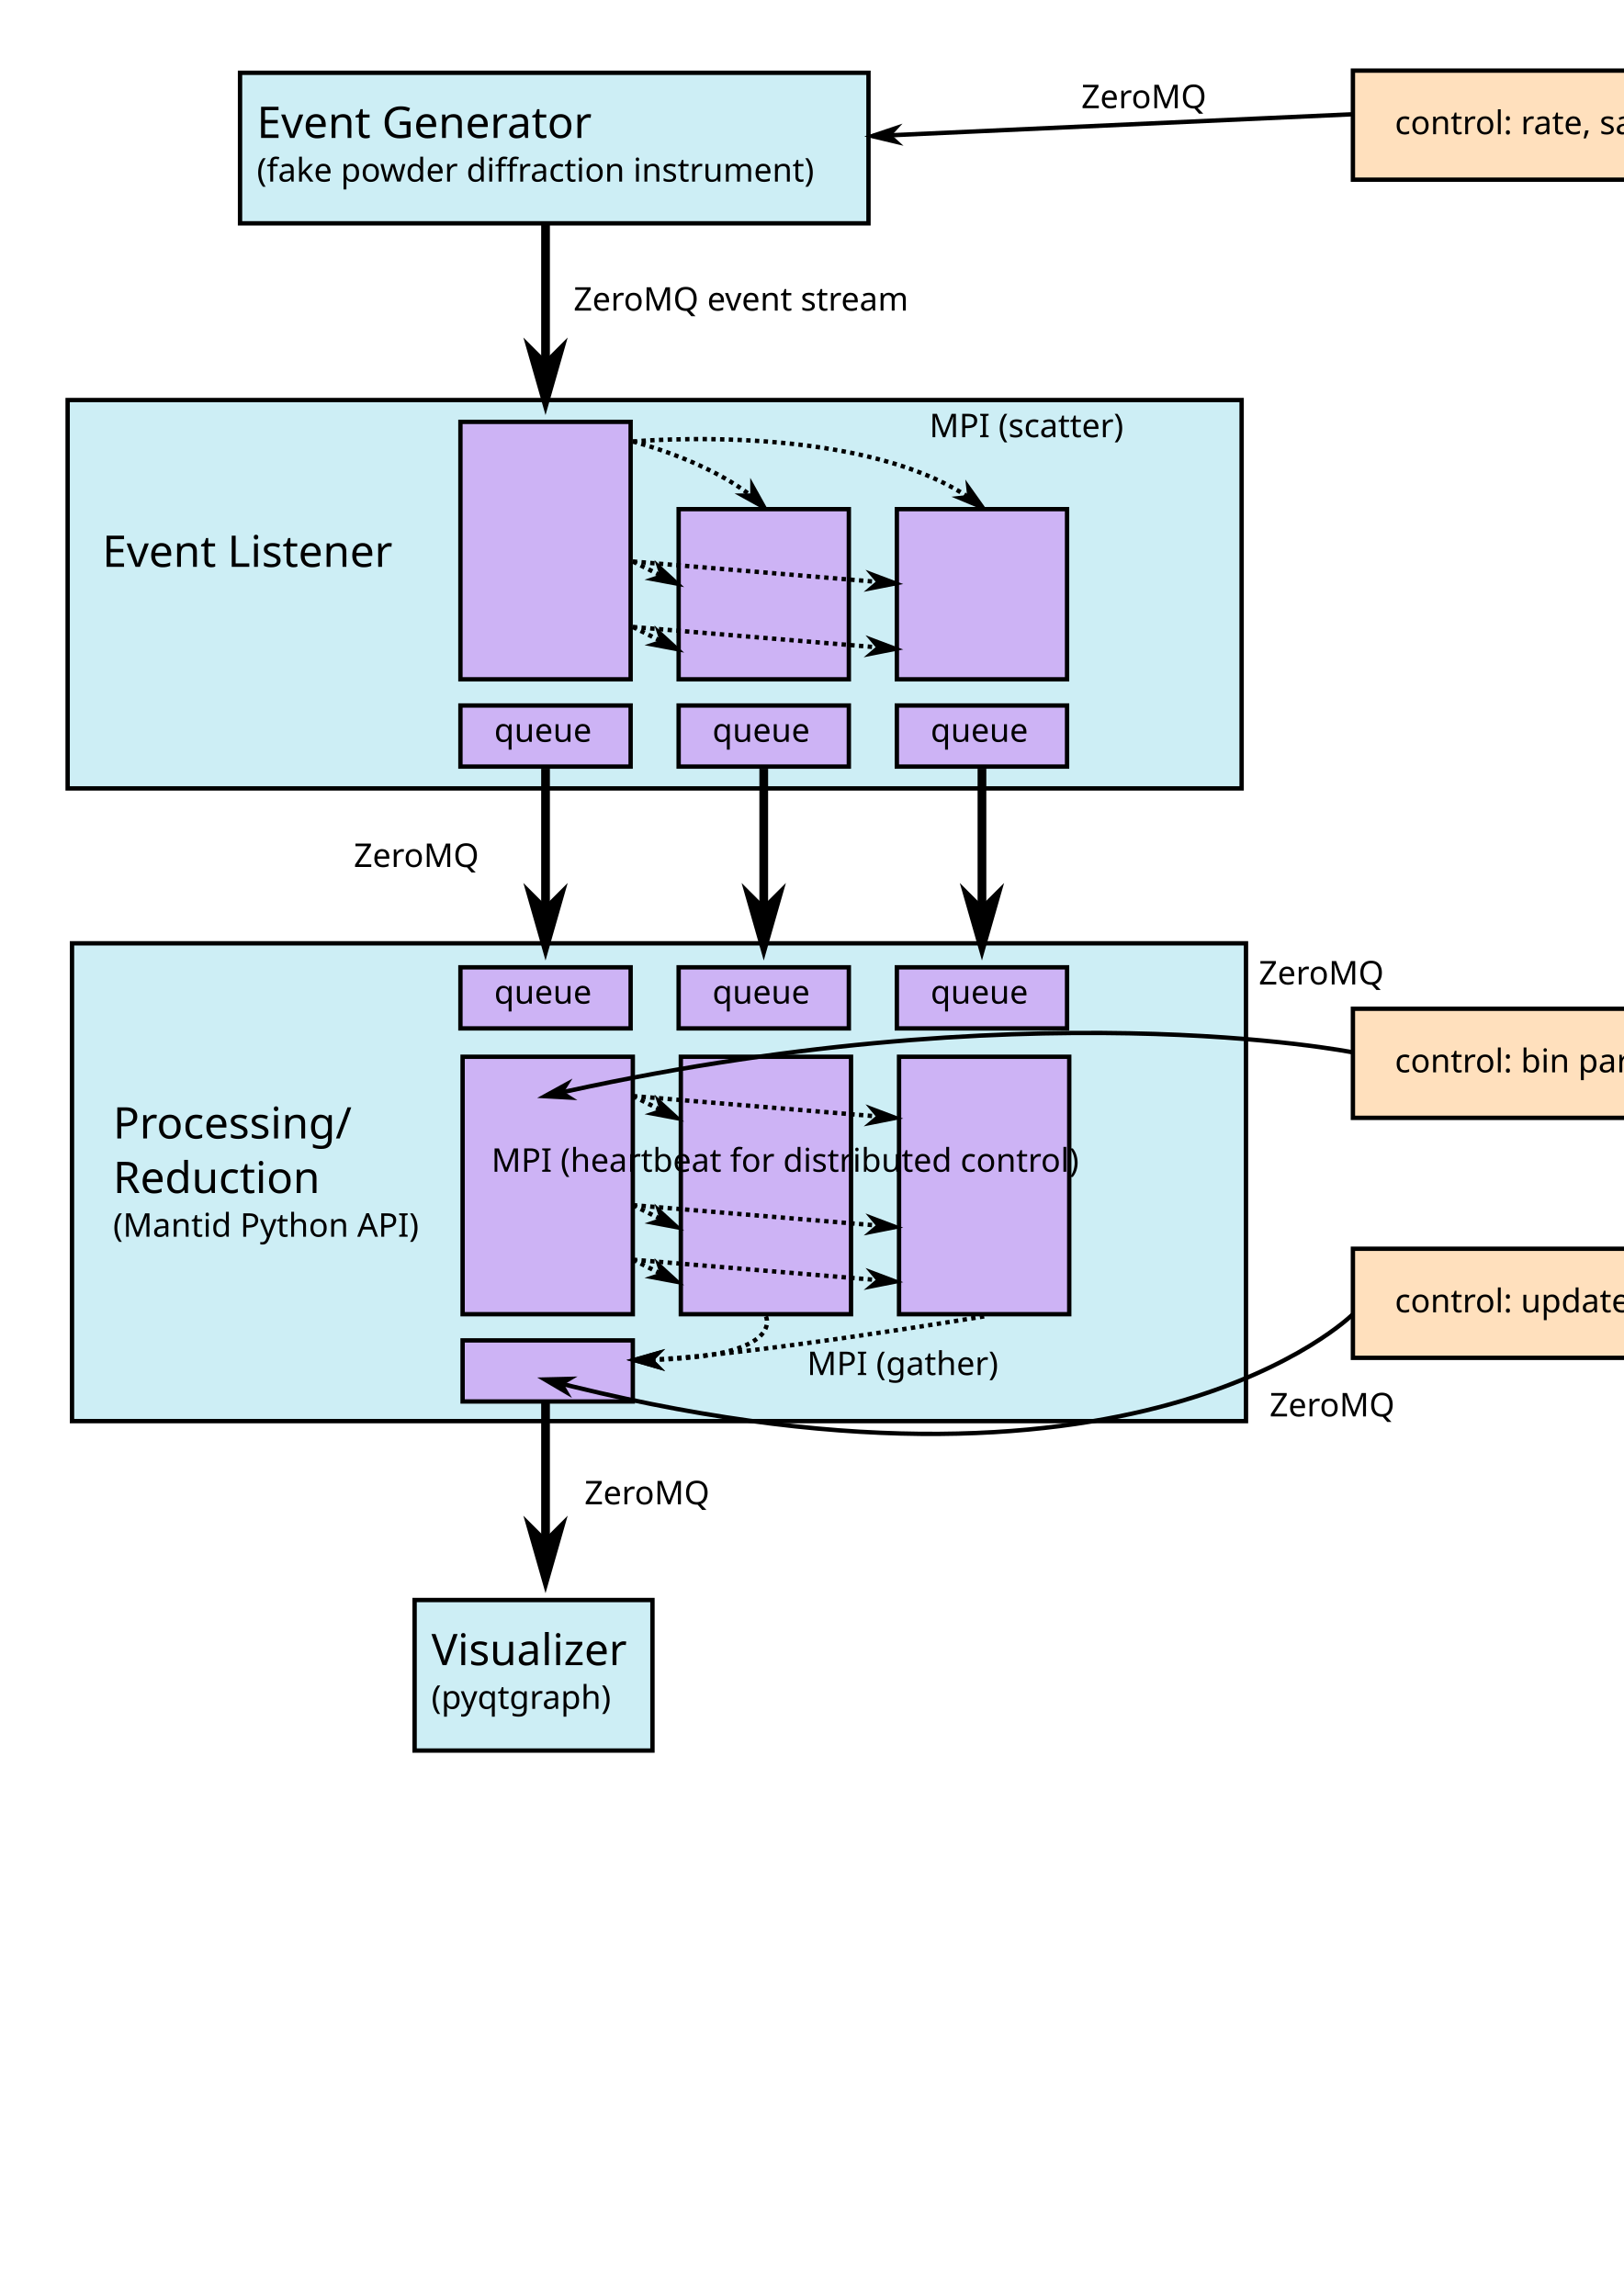
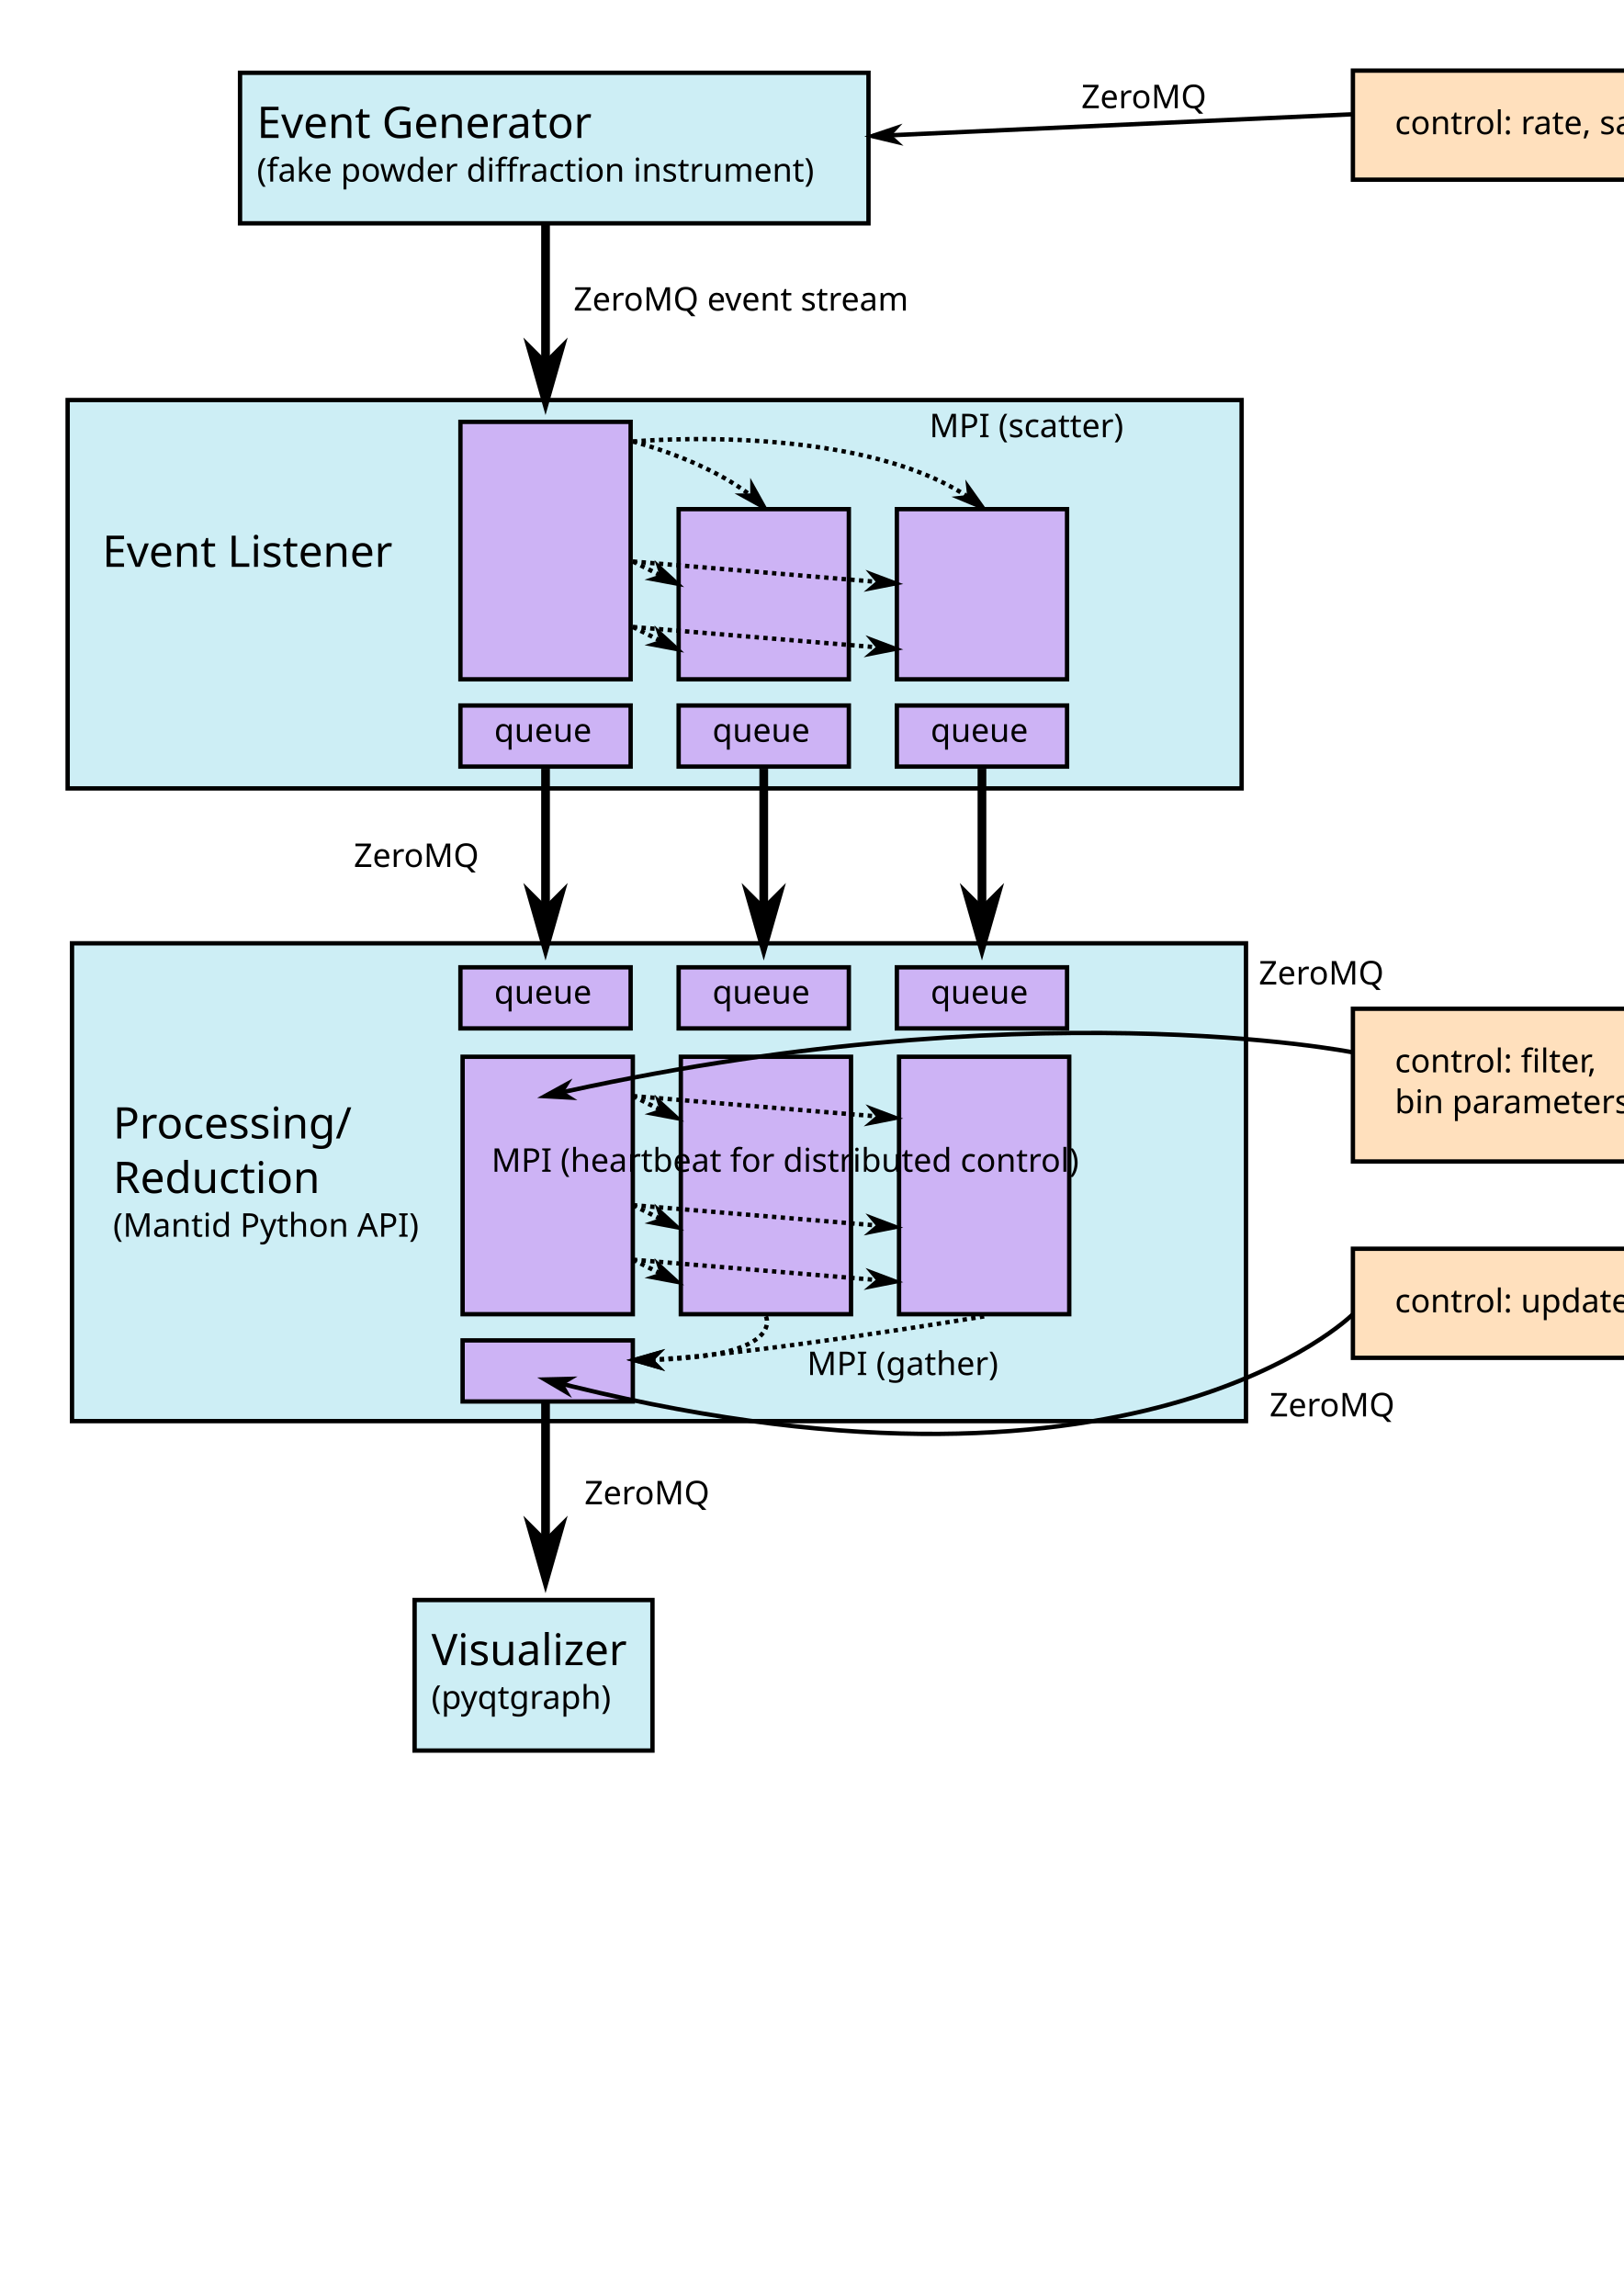
<svg xmlns="http://www.w3.org/2000/svg" width="210mm" height="297mm" viewBox="0 0 744.094 1052.362" id="svg2" version="1.1">
  <defs id="defs4">
    <marker style="overflow:visible;" id="marker9893" refX="0.0" refY="0.0" orient="auto">
      <path transform="scale(0.4) rotate(180) translate(10,0)" style="fill-rule:evenodd;stroke:#000000;stroke-width:1pt;stroke-opacity:1;fill:#000000;fill-opacity:1" d="M 0.0,0.0 L 5.0,-5.0 L -12.5,0.0 L 5.0,5.0 L 0.0,0.0 z " id="path9895" />
    </marker>
    <marker orient="auto" refY="0.0" refX="0.0" id="marker9755" style="overflow:visible;">
      <path id="path9757" d="M 0.0,0.0 L 5.0,-5.0 L -12.5,0.0 L 5.0,5.0 L 0.0,0.0 z " style="fill-rule:evenodd;stroke:#000000;stroke-width:1pt;stroke-opacity:1;fill:#000000;fill-opacity:1" transform="scale(0.4) rotate(180) translate(10,0)" />
    </marker>
    <marker style="overflow:visible;" id="marker8957" refX="0.0" refY="0.0" orient="auto">
      <path transform="scale(0.4) rotate(180) translate(10,0)" style="fill-rule:evenodd;stroke:#000000;stroke-width:1pt;stroke-opacity:1;fill:#000000;fill-opacity:1" d="M 0.0,0.0 L 5.0,-5.0 L -12.5,0.0 L 5.0,5.0 L 0.0,0.0 z " id="path8959" />
    </marker>
    <marker orient="auto" refY="0.0" refX="0.0" id="marker8469" style="overflow:visible;">
      <path id="path8471" d="M 0.0,0.0 L 5.0,-5.0 L -12.5,0.0 L 5.0,5.0 L 0.0,0.0 z " style="fill-rule:evenodd;stroke:#000000;stroke-width:1pt;stroke-opacity:1;fill:#000000;fill-opacity:1" transform="scale(0.4) rotate(180) translate(10,0)" />
    </marker>
    <marker style="overflow:visible;" id="marker7251" refX="0.0" refY="0.0" orient="auto">
      <path transform="scale(0.4) rotate(180) translate(10,0)" style="fill-rule:evenodd;stroke:#000000;stroke-width:1pt;stroke-opacity:1;fill:#000000;fill-opacity:1" d="M 0.0,0.0 L 5.0,-5.0 L -12.5,0.0 L 5.0,5.0 L 0.0,0.0 z " id="path7253" />
    </marker>
    <marker orient="auto" refY="0.0" refX="0.0" id="marker4828" style="overflow:visible;">
      <path id="path4830" d="M 0.0,0.0 L 5.0,-5.0 L -12.5,0.0 L 5.0,5.0 L 0.0,0.0 z " style="fill-rule:evenodd;stroke:#000000;stroke-width:1pt;stroke-opacity:1;fill:#000000;fill-opacity:1" transform="scale(0.4) rotate(180) translate(10,0)" />
    </marker>
    <marker style="overflow:visible;" id="marker4726" refX="0.0" refY="0.0" orient="auto">
      <path transform="scale(0.4) rotate(180) translate(10,0)" style="fill-rule:evenodd;stroke:#000000;stroke-width:1pt;stroke-opacity:1;fill:#000000;fill-opacity:1" d="M 0.0,0.0 L 5.0,-5.0 L -12.5,0.0 L 5.0,5.0 L 0.0,0.0 z " id="path4728" />
    </marker>
    <marker orient="auto" refY="0.0" refX="0.0" id="marker4624" style="overflow:visible;">
      <path id="path4626" d="M 0.0,0.0 L 5.0,-5.0 L -12.5,0.0 L 5.0,5.0 L 0.0,0.0 z " style="fill-rule:evenodd;stroke:#000000;stroke-width:1pt;stroke-opacity:1;fill:#000000;fill-opacity:1" transform="scale(0.4) rotate(180) translate(10,0)" />
    </marker>
    <marker style="overflow:visible;" id="marker4294" refX="0.0" refY="0.0" orient="auto">
      <path transform="scale(0.4) rotate(180) translate(10,0)" style="fill-rule:evenodd;stroke:#000000;stroke-width:1pt;stroke-opacity:1;fill:#000000;fill-opacity:1" d="M 0.0,0.0 L 5.0,-5.0 L -12.5,0.0 L 5.0,5.0 L 0.0,0.0 z " id="path4296" />
    </marker>
    <marker orient="auto" refY="0.0" refX="0.0" id="marker5984" style="overflow:visible;">
      <path id="path5986" d="M 0.0,0.0 L 5.0,-5.0 L -12.5,0.0 L 5.0,5.0 L 0.0,0.0 z " style="fill-rule:evenodd;stroke:#000000;stroke-width:1pt;stroke-opacity:1;fill:#000000;fill-opacity:1" transform="scale(0.4) rotate(180) translate(10,0)" />
    </marker>
    <marker style="overflow:visible;" id="marker5540" refX="0.0" refY="0.0" orient="auto">
      <path transform="scale(0.4) rotate(180) translate(10,0)" style="fill-rule:evenodd;stroke:#000000;stroke-width:1pt;stroke-opacity:1;fill:#000000;fill-opacity:1" d="M 0.0,0.0 L 5.0,-5.0 L -12.5,0.0 L 5.0,5.0 L 0.0,0.0 z " id="path5542" />
    </marker>
    <marker orient="auto" refY="0.0" refX="0.0" id="Arrow1Mstart" style="overflow:visible">
      <path id="path5198" d="M 0.0,0.0 L 5.0,-5.0 L -12.5,0.0 L 5.0,5.0 L 0.0,0.0 z " style="fill-rule:evenodd;stroke:#000000;stroke-width:1.0pt" transform="scale(0.4) translate(10,0)" />
    </marker>
    <marker style="overflow:visible;" id="marker12735" refX="0.0" refY="0.0" orient="auto">
      <path transform="scale(0.4) rotate(180) translate(10,0)" style="fill-rule:evenodd;stroke:#000000;stroke-width:1pt;stroke-opacity:1;fill:#000000;fill-opacity:1" d="M 0.0,0.0 L 5.0,-5.0 L -12.5,0.0 L 5.0,5.0 L 0.0,0.0 z " id="path12737" />
    </marker>
    <marker orient="auto" refY="0.0" refX="0.0" id="marker12653" style="overflow:visible">
      <path id="path12655" d="M 0.0,0.0 L 5.0,-5.0 L -12.5,0.0 L 5.0,5.0 L 0.0,0.0 z " style="fill-rule:evenodd;stroke:#000000;stroke-width:1pt;stroke-opacity:1;fill:#000000;fill-opacity:1" transform="scale(0.4) translate(10,0)" />
    </marker>
    <marker orient="auto" refY="0.0" refX="0.0" id="marker11587" style="overflow:visible;">
      <path id="path11589" d="M 0.0,0.0 L 5.0,-5.0 L -12.5,0.0 L 5.0,5.0 L 0.0,0.0 z " style="fill-rule:evenodd;stroke:#000000;stroke-width:1pt;stroke-opacity:1;fill:#000000;fill-opacity:1" transform="scale(0.4) rotate(180) translate(10,0)" />
    </marker>
    <marker style="overflow:visible;" id="marker11535" refX="0.0" refY="0.0" orient="auto">
      <path transform="scale(0.4) rotate(180) translate(10,0)" style="fill-rule:evenodd;stroke:#000000;stroke-width:1pt;stroke-opacity:1;fill:#000000;fill-opacity:1" d="M 0.0,0.0 L 5.0,-5.0 L -12.5,0.0 L 5.0,5.0 L 0.0,0.0 z " id="path11537" />
    </marker>
    <marker style="overflow:visible;" id="marker8217" refX="0.0" refY="0.0" orient="auto">
      <path transform="scale(0.4) rotate(180) translate(10,0)" style="fill-rule:evenodd;stroke:#000000;stroke-width:1pt;stroke-opacity:1;fill:#000000;fill-opacity:1" d="M 0.0,0.0 L 5.0,-5.0 L -12.5,0.0 L 5.0,5.0 L 0.0,0.0 z " id="path8219" />
    </marker>
    <marker orient="auto" refY="0.0" refX="0.0" id="marker5313" style="overflow:visible;">
      <path id="path5315" d="M 0.0,0.0 L 5.0,-5.0 L -12.5,0.0 L 5.0,5.0 L 0.0,0.0 z " style="fill-rule:evenodd;stroke:#000000;stroke-width:1pt;stroke-opacity:1;fill:#000000;fill-opacity:1" transform="scale(0.4) rotate(180) translate(10,0)" />
    </marker>
    <marker orient="auto" refY="0.0" refX="0.0" id="marker4659" style="overflow:visible;">
      <path id="path4661" d="M 0.0,0.0 L 5.0,-5.0 L -12.5,0.0 L 5.0,5.0 L 0.0,0.0 z " style="fill-rule:evenodd;stroke:#000000;stroke-width:1pt;stroke-opacity:1;fill:#000000;fill-opacity:1" transform="scale(0.4) rotate(180) translate(10,0)" />
    </marker>
    <marker orient="auto" refY="0.0" refX="0.0" id="Arrow1Mend" style="overflow:visible;">
      <path id="path4196" d="M 0.0,0.0 L 5.0,-5.0 L -12.5,0.0 L 5.0,5.0 L 0.0,0.0 z " style="fill-rule:evenodd;stroke:#000000;stroke-width:1pt;stroke-opacity:1;fill:#000000;fill-opacity:1" transform="scale(0.4) rotate(180) translate(10,0)" />
    </marker>
    <marker orient="auto" refY="0.0" refX="0.0" id="Arrow1Lend" style="overflow:visible;">
      <path id="path4190" d="M 0.0,0.0 L 5.0,-5.0 L -12.5,0.0 L 5.0,5.0 L 0.0,0.0 z " style="fill-rule:evenodd;stroke:#000000;stroke-width:1pt;stroke-opacity:1;fill:#000000;fill-opacity:1" transform="scale(0.8) rotate(180) translate(12.5,0)" />
    </marker>
  </defs>
  <g id="layer1">
    <rect y="183.362" x="31" height="178" width="538" id="rect11351" style="fill:#cdeef5;fill-opacity:1;stroke:#000000;stroke-width:2;stroke-miterlimit:4;stroke-dasharray:none;stroke-opacity:1" />
    <g id="g4165" transform="translate(-1,-5.000001)">
      <rect y="38.362" x="111" height="69" width="288" id="rect4157" style="fill:#cdeef5;fill-opacity:1;stroke:#000000;stroke-width:2;stroke-miterlimit:4;stroke-dasharray:none;stroke-opacity:1" />
      <text id="text4159" y="68.216" x="118.715" style="font-style:normal;font-weight:normal;font-size:20px;line-height:125%;font-family:sans-serif;letter-spacing:0px;word-spacing:0px;fill:#000000;fill-opacity:1;stroke:none;stroke-width:1px;stroke-linecap:butt;stroke-linejoin:miter;stroke-opacity:1" xml:space="preserve">
        <tspan y="68.216" x="118.715" id="tspan4161">Event Generator </tspan>
        <tspan style="font-size:15px" id="tspan4163" y="88.232" x="118.715">(fake powder diffraction instrument)</tspan>
      </text>
    </g>
    <text xml:space="preserve" style="font-style:normal;font-weight:normal;font-size:15px;line-height:125%;font-family:sans-serif;letter-spacing:0px;word-spacing:0px;fill:#000000;fill-opacity:1;stroke:none;stroke-width:1px;stroke-linecap:butt;stroke-linejoin:miter;stroke-opacity:1" x="262.857" y="142.362" id="text4489">
      <tspan id="tspan4491" x="262.857" y="142.362">ZeroMQ event stream</tspan>
    </text>
    <rect style="fill:#cdb3f5;fill-opacity:1;stroke:#000000;stroke-width:2;stroke-miterlimit:4;stroke-dasharray:none;stroke-opacity:1" id="rect4493" width="78" height="118" x="211" y="193.362" />
    <text xml:space="preserve" style="font-style:normal;font-weight:normal;font-size:20px;line-height:125%;font-family:sans-serif;letter-spacing:0px;word-spacing:0px;fill:#000000;fill-opacity:1;stroke:none;stroke-width:1px;stroke-linecap:butt;stroke-linejoin:miter;stroke-opacity:1" x="5" y="127.362" id="text4501">
      <tspan id="tspan4503" x="5" y="127.362" />
      <tspan x="5" y="152.362" id="tspan4505" />
    </text>
    <text xml:space="preserve" style="font-style:normal;font-weight:normal;font-size:20px;line-height:125%;font-family:sans-serif;letter-spacing:0px;word-spacing:0px;fill:#000000;fill-opacity:1;stroke:none;stroke-width:1px;stroke-linecap:butt;stroke-linejoin:miter;stroke-opacity:1" x="46.919" y="259.818" id="text4507">
      <tspan id="tspan4509" x="46.919" y="259.818">Event Listener</tspan>
    </text>
    <path id="path4657" d="m 290,202.362 c 0,0 40,10 60,30" style="fill:none;fill-rule:evenodd;stroke:#000000;stroke-width:2;stroke-linecap:butt;stroke-linejoin:miter;stroke-miterlimit:4;stroke-dasharray:2,2;stroke-opacity:1;marker-end:url(#marker4659);stroke-dashoffset:0" />
    <path style="fill:none;fill-rule:evenodd;stroke:#000000;stroke-width:2;stroke-linecap:butt;stroke-linejoin:miter;stroke-miterlimit:4;stroke-dasharray:2,2;stroke-opacity:1;marker-end:url(#marker8217);stroke-dashoffset:0" d="m 290,202.362 c 0,0 110,-10 160,30" id="path8215" />
    <rect y="233.362" x="411" height="78" width="78" id="rect8599" style="fill:#cdb3f5;fill-opacity:1;stroke:#000000;stroke-width:2;stroke-miterlimit:4;stroke-dasharray:none;stroke-opacity:1" />
    <rect style="fill:#cdb3f5;fill-opacity:1;stroke:#000000;stroke-width:2;stroke-miterlimit:4;stroke-dasharray:none;stroke-opacity:1" id="rect8601" width="78" height="78" x="311" y="233.362" />
    <text xml:space="preserve" style="font-style:normal;font-weight:normal;font-size:15px;line-height:125%;font-family:sans-serif;letter-spacing:0px;word-spacing:0px;fill:#000000;fill-opacity:1;stroke:none;stroke-width:1px;stroke-linecap:butt;stroke-linejoin:miter;stroke-opacity:1" x="425.906" y="181.635" id="text11189">
      <tspan id="tspan11191" x="425.906" y="181.635" />
      <tspan x="425.906" y="200.385" id="tspan11193">MPI (scatter)</tspan>
    </text>
    <path style="fill:none;fill-rule:evenodd;stroke:#000000;stroke-width:4;stroke-linecap:butt;stroke-linejoin:miter;stroke-miterlimit:4;stroke-dasharray:none;stroke-opacity:1;marker-end:url(#Arrow1Mend)" d="m 250,102.362 0,80" id="path4181" />
    <rect style="fill:#cdeef5;fill-opacity:1;stroke:#000000;stroke-width:2;stroke-miterlimit:4;stroke-dasharray:none;stroke-opacity:1" id="rect11509" width="538" height="219" x="33" y="432.362" />
    <rect y="484.362" x="212" height="118" width="78" id="rect11511" style="fill:#cdb3f5;fill-opacity:1;stroke:#000000;stroke-width:2;stroke-miterlimit:4;stroke-dasharray:none;stroke-opacity:1" />
    <text id="text11513" y="521.818" x="51.829" style="font-style:normal;font-weight:normal;font-size:20px;line-height:125%;font-family:sans-serif;letter-spacing:0px;word-spacing:0px;fill:#000000;fill-opacity:1;stroke:none;stroke-width:1px;stroke-linecap:butt;stroke-linejoin:miter;stroke-opacity:1" xml:space="preserve">
      <tspan y="521.818" x="51.829" id="tspan11515">Processing/</tspan>
      <tspan y="546.818" x="51.829" id="tspan11531">Reduction</tspan>
      <tspan y="566.834" x="51.829" id="tspan11533" style="font-size:15px">(Mantid Python API)</tspan>
    </text>
    <text id="text11525" y="611.492" x="369.835" style="font-style:normal;font-weight:normal;font-size:15px;line-height:125%;font-family:sans-serif;letter-spacing:0px;word-spacing:0px;fill:#000000;fill-opacity:1;stroke:none;stroke-width:1px;stroke-linecap:butt;stroke-linejoin:miter;stroke-opacity:1" xml:space="preserve">
      <tspan y="611.492" x="369.835" id="tspan11527" />
      <tspan id="tspan11529" y="630.242" x="369.835">MPI (gather)</tspan>
    </text>
    <rect style="fill:#cdb3f5;fill-opacity:1;stroke:#000000;stroke-width:2;stroke-miterlimit:4;stroke-dasharray:none;stroke-opacity:1" id="rect11645" width="78" height="118" x="312" y="484.362" />
    <rect y="484.362" x="412" height="118" width="78" id="rect11647" style="fill:#cdb3f5;fill-opacity:1;stroke:#000000;stroke-width:2;stroke-miterlimit:4;stroke-dasharray:none;stroke-opacity:1" />
    <rect style="fill:#cdb3f5;fill-opacity:1;stroke:#000000;stroke-width:2;stroke-miterlimit:4;stroke-dasharray:none;stroke-opacity:1" id="rect5530" width="78" height="28" x="212" y="614.362" />
    <path style="fill:none;fill-rule:evenodd;stroke:#000000;stroke-width:2;stroke-linecap:butt;stroke-linejoin:miter;stroke-miterlimit:4;stroke-dasharray:2,2;stroke-opacity:1;marker-end:url(#marker5540);stroke-dashoffset:0" d="m 351,603.362 c 0,0 10,20 -60,20" id="path5538" />
    <path id="path5982" d="m 451,603.362 c 0,0 -120,20 -160,20" style="fill:none;fill-rule:evenodd;stroke:#000000;stroke-width:2;stroke-linecap:butt;stroke-linejoin:miter;stroke-miterlimit:4;stroke-dasharray:2,2;stroke-opacity:1;marker-end:url(#marker5984);stroke-dashoffset:0" />
    <g id="g4280" transform="translate(160,70.00002)">
      <rect style="fill:#cdeef5;fill-opacity:1;stroke:#000000;stroke-width:2;stroke-miterlimit:4;stroke-dasharray:none;stroke-opacity:1" id="rect4268" width="109" height="69" x="30" y="663.362" />
      <text xml:space="preserve" style="font-style:normal;font-weight:normal;font-size:20px;line-height:125%;font-family:sans-serif;letter-spacing:0px;word-spacing:0px;fill:#000000;fill-opacity:1;stroke:none;stroke-width:1px;stroke-linecap:butt;stroke-linejoin:miter;stroke-opacity:1" x="37.715" y="693.216" id="text4270">
        <tspan id="tspan4272" x="37.715" y="693.216">Visualizer </tspan>
        <tspan x="37.715" y="713.232" id="tspan4274" style="font-size:15px">(pyqtgraph)</tspan>
      </text>
    </g>
    <path id="path4292" d="m 250,642.362 0,80" style="fill:none;fill-rule:evenodd;stroke:#000000;stroke-width:4;stroke-linecap:butt;stroke-linejoin:miter;stroke-miterlimit:4;stroke-dasharray:none;stroke-opacity:1;marker-end:url(#marker4294)" />
    <path style="fill:none;fill-rule:evenodd;stroke:#000000;stroke-width:4;stroke-linecap:butt;stroke-linejoin:miter;stroke-miterlimit:4;stroke-dasharray:none;stroke-opacity:1;marker-end:url(#marker4624)" d="m 450,352.362 0,80" id="path4622" />
    <path id="path4724" d="m 350,352.362 0,80" style="fill:none;fill-rule:evenodd;stroke:#000000;stroke-width:4;stroke-linecap:butt;stroke-linejoin:miter;stroke-miterlimit:4;stroke-dasharray:none;stroke-opacity:1;marker-end:url(#marker4726)" />
    <path style="fill:none;fill-rule:evenodd;stroke:#000000;stroke-width:4;stroke-linecap:butt;stroke-linejoin:miter;stroke-miterlimit:4;stroke-dasharray:none;stroke-opacity:1;marker-end:url(#marker4828)" d="m 250,352.362 0,80" id="path4826" />
    <text xml:space="preserve" style="font-style:normal;font-weight:normal;font-size:15px;line-height:125%;font-family:sans-serif;letter-spacing:0px;word-spacing:0px;fill:#000000;fill-opacity:1;stroke:none;stroke-width:1px;stroke-linecap:butt;stroke-linejoin:miter;stroke-opacity:1" x="-70" y="592.362" id="text5842">
      <tspan id="tspan5844" x="-70" y="592.362" />
      <tspan x="-70" y="611.112" id="tspan5846" />
    </text>
    <g id="g5879">
      <g transform="translate(200,-310)" id="g5852">
        <rect y="633.362" x="11" height="28" width="78" id="rect5840" style="fill:#cdb3f5;fill-opacity:1;stroke:#000000;stroke-width:2;stroke-miterlimit:4;stroke-dasharray:none;stroke-opacity:1" />
        <text xml:space="preserve" style="font-style:normal;font-weight:normal;font-size:15px;line-height:125%;font-family:sans-serif;letter-spacing:0px;word-spacing:0px;fill:#000000;fill-opacity:1;stroke:none;stroke-width:1px;stroke-linecap:butt;stroke-linejoin:miter;stroke-opacity:1" x="26.475" y="650.003" id="text5848">
          <tspan id="tspan5850" x="26.475" y="650.003">queue</tspan>
        </text>
      </g>
      <g id="g5863" transform="translate(300,-310)">
        <rect style="fill:#cdb3f5;fill-opacity:1;stroke:#000000;stroke-width:2;stroke-miterlimit:4;stroke-dasharray:none;stroke-opacity:1" id="rect5865" width="78" height="28" x="11" y="633.362" />
        <text id="text5867" y="650.003" x="26.475" style="font-style:normal;font-weight:normal;font-size:15px;line-height:125%;font-family:sans-serif;letter-spacing:0px;word-spacing:0px;fill:#000000;fill-opacity:1;stroke:none;stroke-width:1px;stroke-linecap:butt;stroke-linejoin:miter;stroke-opacity:1" xml:space="preserve">
          <tspan y="650.003" x="26.475" id="tspan5869">queue</tspan>
        </text>
      </g>
      <g transform="translate(400,-310)" id="g5871">
        <rect y="633.362" x="11" height="28" width="78" id="rect5873" style="fill:#cdb3f5;fill-opacity:1;stroke:#000000;stroke-width:2;stroke-miterlimit:4;stroke-dasharray:none;stroke-opacity:1" />
        <text xml:space="preserve" style="font-style:normal;font-weight:normal;font-size:15px;line-height:125%;font-family:sans-serif;letter-spacing:0px;word-spacing:0px;fill:#000000;fill-opacity:1;stroke:none;stroke-width:1px;stroke-linecap:butt;stroke-linejoin:miter;stroke-opacity:1" x="26.475" y="650.003" id="text5875">
          <tspan id="tspan5877" x="26.475" y="650.003">queue</tspan>
        </text>
      </g>
    </g>
    <g id="g5893" transform="translate(0,120)">
      <g id="g5895" transform="translate(200,-310)">
        <rect style="fill:#cdb3f5;fill-opacity:1;stroke:#000000;stroke-width:2;stroke-miterlimit:4;stroke-dasharray:none;stroke-opacity:1" id="rect5897" width="78" height="28" x="11" y="633.362" />
        <text id="text5899" y="650.003" x="26.475" style="font-style:normal;font-weight:normal;font-size:15px;line-height:125%;font-family:sans-serif;letter-spacing:0px;word-spacing:0px;fill:#000000;fill-opacity:1;stroke:none;stroke-width:1px;stroke-linecap:butt;stroke-linejoin:miter;stroke-opacity:1" xml:space="preserve">
          <tspan y="650.003" x="26.475" id="tspan5901">queue</tspan>
        </text>
      </g>
      <g transform="translate(300,-310)" id="g5903">
        <rect y="633.362" x="11" height="28" width="78" id="rect5905" style="fill:#cdb3f5;fill-opacity:1;stroke:#000000;stroke-width:2;stroke-miterlimit:4;stroke-dasharray:none;stroke-opacity:1" />
        <text xml:space="preserve" style="font-style:normal;font-weight:normal;font-size:15px;line-height:125%;font-family:sans-serif;letter-spacing:0px;word-spacing:0px;fill:#000000;fill-opacity:1;stroke:none;stroke-width:1px;stroke-linecap:butt;stroke-linejoin:miter;stroke-opacity:1" x="26.475" y="650.003" id="text5907">
          <tspan id="tspan5909" x="26.475" y="650.003">queue</tspan>
        </text>
      </g>
      <g id="g5911" transform="translate(400,-310)">
        <rect style="fill:#cdb3f5;fill-opacity:1;stroke:#000000;stroke-width:2;stroke-miterlimit:4;stroke-dasharray:none;stroke-opacity:1" id="rect5913" width="78" height="28" x="11" y="633.362" />
        <text id="text5915" y="650.003" x="26.475" style="font-style:normal;font-weight:normal;font-size:15px;line-height:125%;font-family:sans-serif;letter-spacing:0px;word-spacing:0px;fill:#000000;fill-opacity:1;stroke:none;stroke-width:1px;stroke-linecap:butt;stroke-linejoin:miter;stroke-opacity:1" xml:space="preserve">
          <tspan y="650.003" x="26.475" id="tspan5917">queue</tspan>
        </text>
      </g>
    </g>
    <text id="text7017" y="397.362" x="162.143" style="font-style:normal;font-weight:normal;font-size:15px;line-height:125%;font-family:sans-serif;letter-spacing:0px;word-spacing:0px;fill:#000000;fill-opacity:1;stroke:none;stroke-width:1px;stroke-linecap:butt;stroke-linejoin:miter;stroke-opacity:1" xml:space="preserve">
      <tspan y="397.362" x="162.143" id="tspan7019">ZeroMQ</tspan>
    </text>
    <text xml:space="preserve" style="font-style:normal;font-weight:normal;font-size:15px;line-height:125%;font-family:sans-serif;letter-spacing:0px;word-spacing:0px;fill:#000000;fill-opacity:1;stroke:none;stroke-width:1px;stroke-linecap:butt;stroke-linejoin:miter;stroke-opacity:1" x="267.857" y="689.505" id="text7021">
      <tspan id="tspan7023" x="267.857" y="689.505">ZeroMQ</tspan>
    </text>
    <g id="g7221" transform="translate(-171,-85.00001)">
      <rect style="fill:#ffe0bd;fill-opacity:1;stroke:#000000;stroke-width:2;stroke-miterlimit:4;stroke-dasharray:none;stroke-opacity:1" id="rect7207" width="218" height="50" x="791" y="117.362" />
      <text xml:space="preserve" style="font-style:normal;font-weight:normal;font-size:20px;line-height:125%;font-family:sans-serif;letter-spacing:0px;word-spacing:0px;fill:#000000;fill-opacity:1;stroke:none;stroke-width:1px;stroke-linecap:butt;stroke-linejoin:miter;stroke-opacity:1" x="810.223" y="146.5" id="text7209">
        <tspan x="810.223" y="146.5" id="tspan7213" style="font-size:15px">control: rate, sample, ...</tspan>
      </text>
    </g>
    <g id="g8944" transform="translate(-170,240)">
-       <rect y="222.362" x="790" height="50" width="218" id="rect7228" style="fill:#ffe0bd;fill-opacity:1;stroke:#000000;stroke-width:2;stroke-miterlimit:4;stroke-dasharray:none;stroke-opacity:1" />
+       <rect y="222.362" x="790" height="70" width="218" id="rect7228" style="fill:#ffe0bd;fill-opacity:1;stroke:#000000;stroke-width:2;stroke-miterlimit:4;stroke-dasharray:none;stroke-opacity:1" />
      <text id="text7230" y="251.5" x="809.223" style="font-style:normal;font-weight:normal;font-size:20px;line-height:125%;font-family:sans-serif;letter-spacing:0px;word-spacing:0px;fill:#000000;fill-opacity:1;stroke:none;stroke-width:1px;stroke-linecap:butt;stroke-linejoin:miter;stroke-opacity:1" xml:space="preserve">
-         <tspan style="font-size:15px" id="tspan7232" y="251.5" x="809.223">control: bin parameters</tspan>
+         <tspan style="font-size:15px" id="tspan7232" y="251.5" x="809.223">control: filter,</tspan>
+         <tspan style="font-size:15px" y="270.25" x="809.223" id="tspan4418">bin parameters</tspan>
      </text>
    </g>
    <g id="g8939" transform="translate(-171,215)">
      <rect style="fill:#ffe0bd;fill-opacity:1;stroke:#000000;stroke-width:2;stroke-miterlimit:4;stroke-dasharray:none;stroke-opacity:1" id="rect7237" width="218" height="50" x="791" y="357.362" />
      <text xml:space="preserve" style="font-style:normal;font-weight:normal;font-size:20px;line-height:125%;font-family:sans-serif;letter-spacing:0px;word-spacing:0px;fill:#000000;fill-opacity:1;stroke:none;stroke-width:1px;stroke-linecap:butt;stroke-linejoin:miter;stroke-opacity:1" x="810.223" y="386.5" id="text7239">
        <tspan x="810.223" y="386.5" id="tspan7241" style="font-size:15px">control: update rate</tspan>
      </text>
    </g>
    <g id="g8905">
      <path id="path7249" d="m 290,502.362 c 0,0 0,0 20,10" style="fill:none;fill-rule:evenodd;stroke:#000000;stroke-width:2;stroke-linecap:butt;stroke-linejoin:miter;stroke-miterlimit:4;stroke-dasharray:2, 2;stroke-dashoffset:0;stroke-opacity:1;marker-end:url(#marker7251)" />
      <path style="fill:none;fill-rule:evenodd;stroke:#000000;stroke-width:2;stroke-linecap:butt;stroke-linejoin:miter;stroke-miterlimit:4;stroke-dasharray:2, 2;stroke-dashoffset:0;stroke-opacity:1;marker-end:url(#marker8469)" d="m 290,502.362 120,10" id="path8467" />
    </g>
    <g transform="translate(0,50.00001)" id="g8915">
      <path id="path8917" d="m 290,502.362 c 0,0 0,0 20,10" style="fill:none;fill-rule:evenodd;stroke:#000000;stroke-width:2;stroke-linecap:butt;stroke-linejoin:miter;stroke-miterlimit:4;stroke-dasharray:2, 2;stroke-dashoffset:0;stroke-opacity:1;marker-end:url(#marker7251)" />
      <path style="fill:none;fill-rule:evenodd;stroke:#000000;stroke-width:2;stroke-linecap:butt;stroke-linejoin:miter;stroke-miterlimit:4;stroke-dasharray:2, 2;stroke-dashoffset:0;stroke-opacity:1;marker-end:url(#marker8469)" d="m 290,502.362 120,10" id="path8919" />
    </g>
    <g id="g8921" transform="translate(0,75.00001)">
      <path style="fill:none;fill-rule:evenodd;stroke:#000000;stroke-width:2;stroke-linecap:butt;stroke-linejoin:miter;stroke-miterlimit:4;stroke-dasharray:2, 2;stroke-dashoffset:0;stroke-opacity:1;marker-end:url(#marker7251)" d="m 290,502.362 c 0,0 0,0 20,10" id="path8923" />
      <path id="path8925" d="m 290,502.362 120,10" style="fill:none;fill-rule:evenodd;stroke:#000000;stroke-width:2;stroke-linecap:butt;stroke-linejoin:miter;stroke-miterlimit:4;stroke-dasharray:2, 2;stroke-dashoffset:0;stroke-opacity:1;marker-end:url(#marker8469)" />
    </g>
    <g transform="translate(0,-215)" id="g8927">
      <path id="path8929" d="m 290,502.362 c 0,0 0,0 20,10" style="fill:none;fill-rule:evenodd;stroke:#000000;stroke-width:2;stroke-linecap:butt;stroke-linejoin:miter;stroke-miterlimit:4;stroke-dasharray:2, 2;stroke-dashoffset:0;stroke-opacity:1;marker-end:url(#marker7251)" />
      <path style="fill:none;fill-rule:evenodd;stroke:#000000;stroke-width:2;stroke-linecap:butt;stroke-linejoin:miter;stroke-miterlimit:4;stroke-dasharray:2, 2;stroke-dashoffset:0;stroke-opacity:1;marker-end:url(#marker8469)" d="m 290,502.362 120,10" id="path8931" />
    </g>
    <g id="g8933" transform="translate(0,-245)">
      <path style="fill:none;fill-rule:evenodd;stroke:#000000;stroke-width:2;stroke-linecap:butt;stroke-linejoin:miter;stroke-miterlimit:4;stroke-dasharray:2, 2;stroke-dashoffset:0;stroke-opacity:1;marker-end:url(#marker7251)" d="m 290,502.362 c 0,0 0,0 20,10" id="path8935" />
      <path id="path8937" d="m 290,502.362 120,10" style="fill:none;fill-rule:evenodd;stroke:#000000;stroke-width:2;stroke-linecap:butt;stroke-linejoin:miter;stroke-miterlimit:4;stroke-dasharray:2, 2;stroke-dashoffset:0;stroke-opacity:1;marker-end:url(#marker8469)" />
    </g>
    <path id="path8955" d="m 620,52.362 -220,10" style="fill:none;fill-rule:evenodd;stroke:#000000;stroke-width:2;stroke-linecap:butt;stroke-linejoin:miter;stroke-miterlimit:4;stroke-dasharray:none;stroke-opacity:1;marker-end:url(#marker8957)" />
    <path style="fill:none;fill-rule:evenodd;stroke:#000000;stroke-width:2;stroke-linecap:butt;stroke-linejoin:miter;stroke-miterlimit:4;stroke-dasharray:none;stroke-opacity:1;marker-end:url(#marker9755)" d="m 620,602.362 c 0,0 -100,100 -370,30" id="path9753" />
    <path id="path9891" d="m 620,482.362 c 0,0 -150,-30 -370,20" style="fill:none;fill-rule:evenodd;stroke:#000000;stroke-width:2;stroke-linecap:butt;stroke-linejoin:miter;stroke-miterlimit:4;stroke-dasharray:none;stroke-opacity:1;marker-end:url(#marker9893)" />
    <text xml:space="preserve" style="font-style:normal;font-weight:normal;font-size:15px;line-height:125%;font-family:sans-serif;letter-spacing:0px;word-spacing:0px;fill:#000000;fill-opacity:1;stroke:none;stroke-width:1px;stroke-linecap:butt;stroke-linejoin:miter;stroke-opacity:1" x="225.203" y="537.072" id="text13023">
      <tspan id="tspan13025" x="225.203" y="537.072">MPI (heartbeat for distributed control)</tspan>
    </text>
    <text id="text13027" y="49.573" x="495.546" style="font-style:normal;font-weight:normal;font-size:15px;line-height:125%;font-family:sans-serif;letter-spacing:0px;word-spacing:0px;fill:#000000;fill-opacity:1;stroke:none;stroke-width:1px;stroke-linecap:butt;stroke-linejoin:miter;stroke-opacity:1" xml:space="preserve">
      <tspan y="49.573" x="495.546" id="tspan13029">ZeroMQ</tspan>
    </text>
    <text xml:space="preserve" style="font-style:normal;font-weight:normal;font-size:15px;line-height:125%;font-family:sans-serif;letter-spacing:0px;word-spacing:0px;fill:#000000;fill-opacity:1;stroke:none;stroke-width:1px;stroke-linecap:butt;stroke-linejoin:miter;stroke-opacity:1" x="576.863" y="451.21" id="text13031">
      <tspan id="tspan13033" x="576.863" y="451.21">ZeroMQ</tspan>
    </text>
    <text id="text13035" y="649.2" x="581.813" style="font-style:normal;font-weight:normal;font-size:15px;line-height:125%;font-family:sans-serif;letter-spacing:0px;word-spacing:0px;fill:#000000;fill-opacity:1;stroke:none;stroke-width:1px;stroke-linecap:butt;stroke-linejoin:miter;stroke-opacity:1" xml:space="preserve">
      <tspan y="649.2" x="581.813" id="tspan13037">ZeroMQ</tspan>
    </text>
  </g>
</svg>
